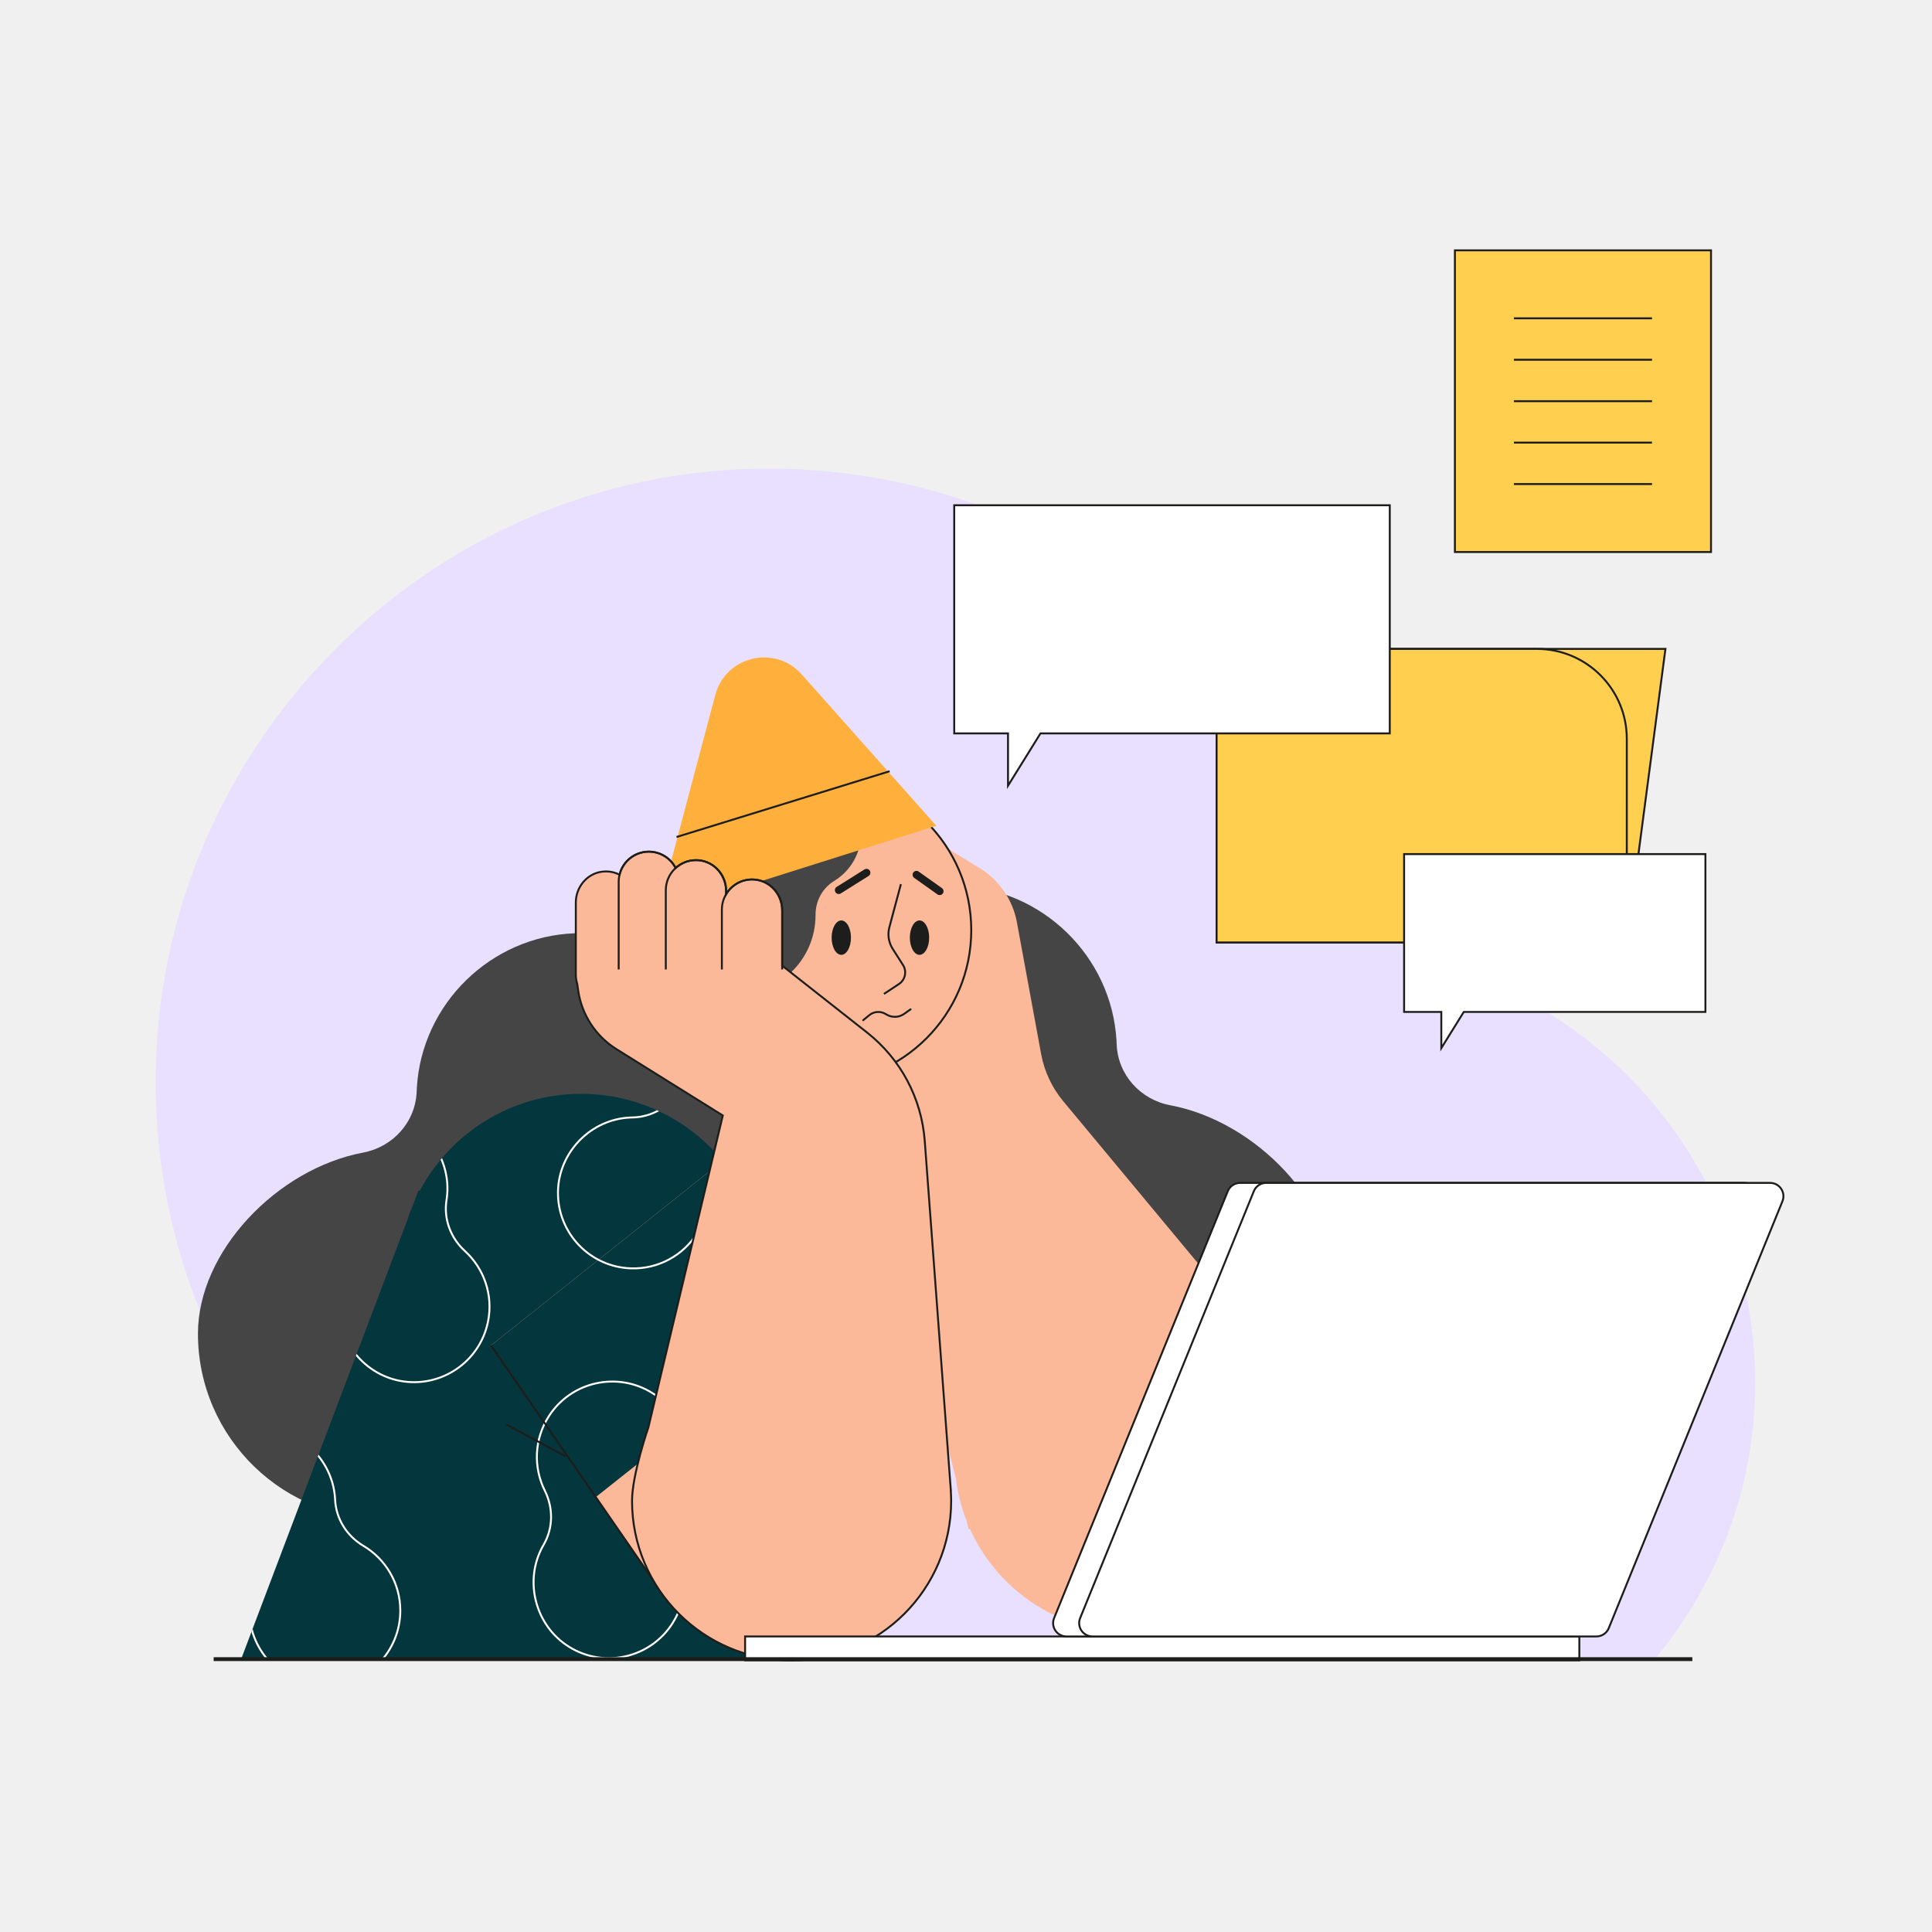
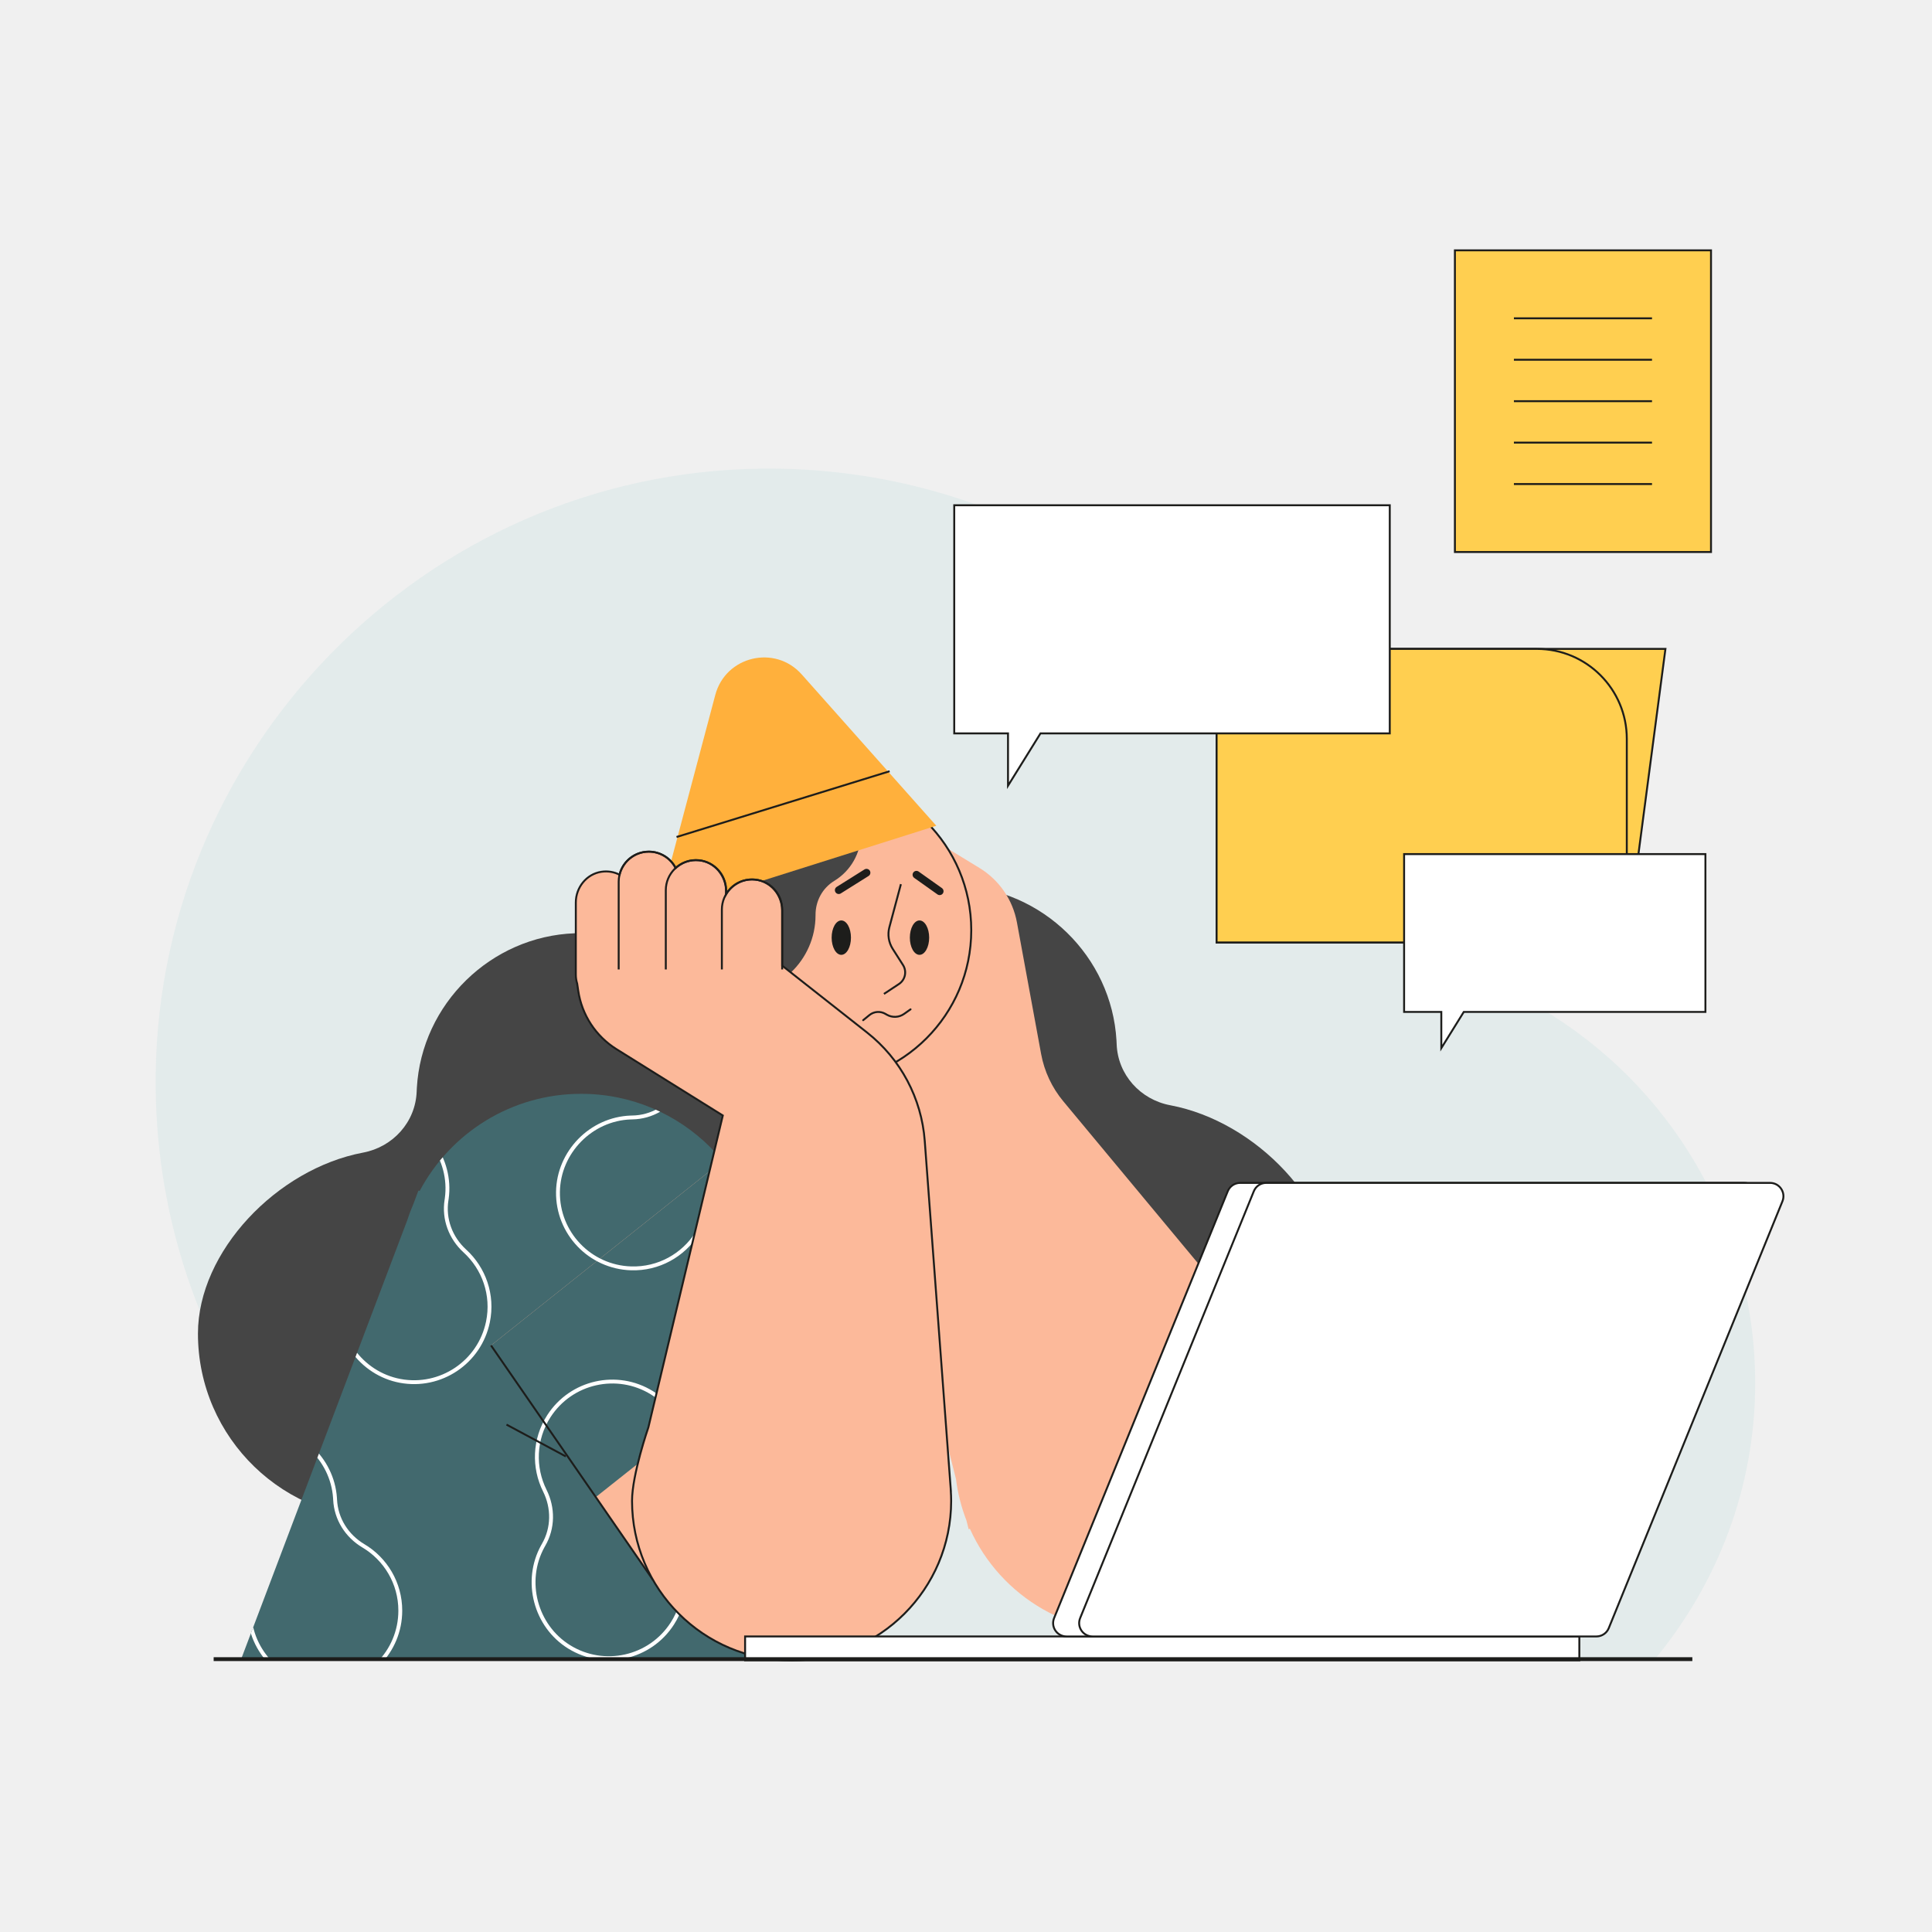
<svg xmlns="http://www.w3.org/2000/svg" xmlns:xlink="http://www.w3.org/1999/xlink" version="1.1" x="0px" y="0px" viewBox="0 0 500 500" style="enable-background:new 0 0 500 500;" xml:space="preserve">
  <g id="BACKGROUND">
</g>
  <g id="OBJECTS">
-     <path style="fill:#E8E0FE;" d="M253.257,429.077c0.257-0.094,0.516-0.182,0.772-0.276c0.075,0.093,0.154,0.183,0.23,0.276h174.279   c16.007-19.459,25.704-44.246,25.704-71.054c0-41.47-22.416-77.701-55.792-97.244c-25.916-15.175-47.817-36.388-63.231-62.162   c-27.995-46.811-79.421-77.993-138.083-77.336c-87.393,0.979-158.026,73.467-156.844,160.857   c0.914,67.601,44.103,124.991,104.329,146.939H253.257z" />
+     <path style="fill:#e3ebeb;" d="M253.257,429.077c0.257-0.094,0.516-0.182,0.772-0.276c0.075,0.093,0.154,0.183,0.23,0.276h174.279   c16.007-19.459,25.704-44.246,25.704-71.054c0-41.47-22.416-77.701-55.792-97.244c-25.916-15.175-47.817-36.388-63.231-62.162   c-27.995-46.811-79.421-77.993-138.083-77.336c-87.393,0.979-158.026,73.467-156.844,160.857   c0.914,67.601,44.103,124.991,104.329,146.939H253.257z" />
    <g>
      <g>
        <polygon style="fill:#FFCF50;stroke:#1D1D1B;stroke-width:0.5;stroke-miterlimit:10;" points="421.014,243.906 314.858,243.906      314.858,167.936 431.014,167.936    " />
        <path style="fill:#FFCF50;stroke:#1D1D1B;stroke-width:0.5;stroke-miterlimit:10;" d="M421.014,243.906H314.858v-75.97h82.887     c12.851,0,23.27,10.418,23.27,23.27V243.906z" />
      </g>
      <g>
        <rect x="376.529" y="64.787" style="fill:#FFCF50;stroke:#1D1D1B;stroke-width:0.5;stroke-miterlimit:10;" width="66.279" height="78.075" />
        <g>
          <line style="fill:none;stroke:#1D1D1B;stroke-width:0.5;stroke-miterlimit:10;" x1="391.796" y1="82.378" x2="427.54" y2="82.378" />
          <line style="fill:none;stroke:#1D1D1B;stroke-width:0.5;stroke-miterlimit:10;" x1="391.796" y1="93.102" x2="427.54" y2="93.102" />
          <line style="fill:none;stroke:#1D1D1B;stroke-width:0.5;stroke-miterlimit:10;" x1="391.796" y1="103.825" x2="427.54" y2="103.825" />
          <line style="fill:none;stroke:#1D1D1B;stroke-width:0.5;stroke-miterlimit:10;" x1="391.796" y1="114.548" x2="427.54" y2="114.548" />
          <line style="fill:none;stroke:#1D1D1B;stroke-width:0.5;stroke-miterlimit:10;" x1="391.796" y1="125.272" x2="427.54" y2="125.272" />
        </g>
      </g>
    </g>
    <g>
      <polygon style="fill:#FFFFFF;stroke:#1D1D1B;stroke-width:0.5;stroke-miterlimit:10;" points="359.671,130.761 246.956,130.761     246.956,189.803 260.872,189.803 260.872,203.34 269.275,189.803 359.671,189.803   " />
      <polygon style="fill:#FFFFFF;stroke:#1D1D1B;stroke-width:0.5;stroke-miterlimit:10;" points="441.362,221.043 363.381,221.043     363.381,261.889 373.009,261.889 373.009,271.255 378.822,261.889 441.362,261.889   " />
    </g>
    <g>
      <g>
        <path style="fill:#454545;" d="M148.786,241.529c-21.767,0.785-39.656,18.273-40.908,40.018     c-0.018,0.312-0.033,0.623-0.044,0.933c-0.286,7.889-6.111,14.351-13.869,15.812c-22.265,4.194-42.736,25.584-42.736,46.851     c0,27.055,22.421,48.873,49.696,47.887c24.349-0.88,44.404-20.299,46.032-44.609c0.537-8.018-0.915-15.641-3.889-22.446     c2.37,0.41,4.804,0.635,7.291,0.635c23.502,0,42.554-19.052,42.554-42.554C192.914,260.031,173.006,240.656,148.786,241.529z" />
        <path style="fill:#454545;" d="M248.039,229.274c21.766,0.785,39.656,18.273,40.908,40.018c0.018,0.312,0.033,0.623,0.044,0.933     c0.286,7.889,6.111,14.351,13.869,15.812c22.265,4.194,42.736,25.584,42.736,46.851c0,27.055-22.421,48.873-49.696,47.887     c-24.349-0.88-44.404-20.299-46.032-44.609c-0.537-8.018,0.915-15.641,3.889-22.446c-2.37,0.41-4.804,0.635-7.291,0.635     c-23.502,0-42.554-19.052-42.554-42.554C203.91,247.775,223.819,228.401,248.039,229.274z" />
      </g>
      <g>
-         <path style="fill:#03363d;" d="M197.71,330.389c0-26.128-21.181-47.31-47.31-47.31c-18.117,0-33.849,10.189-41.797,25.144     l-0.31-0.107l-1.298,3.445c-0.615,1.416-1.162,2.867-1.639,4.35L62.404,429.383h134.809l-0.316-90.286     C197.423,336.273,197.71,333.366,197.71,330.389z" />
+         <path style="fill:#42696e;" d="M197.71,330.389c0-26.128-21.181-47.31-47.31-47.31c-18.117,0-33.849,10.189-41.797,25.144     l-0.31-0.107l-1.298,3.445c-0.615,1.416-1.162,2.867-1.639,4.35L62.404,429.383h134.809l-0.316-90.286     C197.423,336.273,197.71,333.366,197.71,330.389z" />
        <polygon style="fill:#fcb99a;" points="127.071,348.192 187.062,300.394 233.64,358.678 169.016,408.914    " />
-         <polygon style="fill:#03363d;" points="154.188,387.448 216.883,337.71 187.062,300.394 127.071,348.192    " />
+         <polygon style="fill:#42696e;" points="154.188,387.448 216.883,337.71 187.062,300.394 127.071,348.192    " />
        <g>
          <defs>
            <path id="SVGID_1_" d="M216.883,337.71l-29.821-37.316l-0.048,0.038c-8.676-10.591-21.854-17.352-36.613-17.352       c-18.117,0-33.849,10.189-41.797,25.144l-0.31-0.107l-1.298,3.445c-0.615,1.416-1.162,2.867-1.639,4.35L62.404,429.383h134.809       l-0.344-75.795L216.883,337.71z" />
          </defs>
          <clipPath id="SVGID_00000058591320475221574210000016696080107301965711_">
            <use xlink:href="#SVGID_1_" style="overflow:visible;" />
          </clipPath>
          <g style="clip-path:url(#SVGID_00000058591320475221574210000016696080107301965711_);">
-             <path style="fill:none;stroke:#FFFFFF;stroke-width:0.5;stroke-miterlimit:10;" d="M86.723,388.091       c-0.006-0.136-0.014-0.272-0.023-0.408c-0.695-10.272-9.551-18.396-19.845-18.211c-10.622,0.191-19.174,8.861-19.174,19.529       c0,7.138,3.832,13.371,9.551,16.772c4.297,2.555,7.088,6.974,7.321,11.967c0.006,0.136,0.014,0.272,0.023,0.408       c0.695,10.272,9.55,18.396,19.845,18.211c10.622-0.191,19.174-8.861,19.174-19.529c0-7.138-3.832-13.371-9.551-16.772       C89.748,397.503,86.957,393.084,86.723,388.091z" />
-             <path style="fill:none;stroke:#FFFFFF;stroke-width:0.5;stroke-miterlimit:10;" d="M115.56,310.562       c0.021-0.134,0.041-0.269,0.06-0.405c1.394-10.201-5.639-19.946-15.758-21.844c-10.442-1.959-20.569,4.806-22.724,15.254       c-1.442,6.991,1.053,13.87,5.967,18.355c3.692,3.37,5.533,8.262,4.753,13.199c-0.021,0.134-0.041,0.269-0.06,0.405       c-1.394,10.201,5.638,19.946,15.758,21.844c10.442,1.959,20.569-4.806,22.723-15.254c1.442-6.991-1.053-13.87-5.967-18.355       C116.621,320.392,114.78,315.5,115.56,310.562z" />
-             <path style="fill:none;stroke:#FFFFFF;stroke-width:0.5;stroke-miterlimit:10;" d="M175.366,386.875       c0.068-0.118,0.135-0.236,0.201-0.356c4.976-9.014,1.926-20.638-6.829-26.054c-9.035-5.589-20.919-2.928-26.693,6.042       c-3.864,6.002-4.015,13.318-1.047,19.272c2.23,4.474,2.185,9.701-0.321,14.026c-0.068,0.118-0.135,0.236-0.201,0.356       c-4.976,9.014-1.926,20.638,6.829,26.054c9.035,5.589,20.919,2.928,26.693-6.042c3.864-6.002,4.015-13.318,1.047-19.272       C172.815,396.427,172.86,391.2,175.366,386.875z" />
-             <path style="fill:none;stroke:#FFFFFF;stroke-width:0.5;stroke-miterlimit:10;" d="M192.574,312.291       c0.136-0.002,0.272-0.006,0.409-0.01c10.289-0.371,18.687-8.967,18.827-19.262c0.144-10.623-8.253-19.444-18.915-19.78       c-7.135-0.225-13.486,3.41-17.064,9.018c-2.689,4.214-7.194,6.865-12.192,6.941c-0.136,0.002-0.272,0.006-0.409,0.01       c-10.289,0.371-18.687,8.967-18.827,19.262c-0.144,10.623,8.253,19.444,18.915,19.78c7.135,0.225,13.486-3.41,17.064-9.018       C183.071,315.018,187.576,312.367,192.574,312.291z" />
+             <path style="fill:none;stroke:#FFFFFF;stroke-width:1;stroke-miterlimit:10;" d="M86.723,388.091       c-0.006-0.136-0.014-0.272-0.023-0.408c-0.695-10.272-9.551-18.396-19.845-18.211c-10.622,0.191-19.174,8.861-19.174,19.529       c0,7.138,3.832,13.371,9.551,16.772c4.297,2.555,7.088,6.974,7.321,11.967c0.006,0.136,0.014,0.272,0.023,0.408       c0.695,10.272,9.55,18.396,19.845,18.211c10.622-0.191,19.174-8.861,19.174-19.529c0-7.138-3.832-13.371-9.551-16.772       C89.748,397.503,86.957,393.084,86.723,388.091z" />
+             <path style="fill:none;stroke:#FFFFFF;stroke-width:1;stroke-miterlimit:10;" d="M115.56,310.562       c0.021-0.134,0.041-0.269,0.06-0.405c1.394-10.201-5.639-19.946-15.758-21.844c-10.442-1.959-20.569,4.806-22.724,15.254       c-1.442,6.991,1.053,13.87,5.967,18.355c3.692,3.37,5.533,8.262,4.753,13.199c-0.021,0.134-0.041,0.269-0.06,0.405       c-1.394,10.201,5.638,19.946,15.758,21.844c10.442,1.959,20.569-4.806,22.723-15.254c1.442-6.991-1.053-13.87-5.967-18.355       C116.621,320.392,114.78,315.5,115.56,310.562z" />
+             <path style="fill:none;stroke:#FFFFFF;stroke-width:1;stroke-miterlimit:10;" d="M175.366,386.875       c0.068-0.118,0.135-0.236,0.201-0.356c4.976-9.014,1.926-20.638-6.829-26.054c-9.035-5.589-20.919-2.928-26.693,6.042       c-3.864,6.002-4.015,13.318-1.047,19.272c2.23,4.474,2.185,9.701-0.321,14.026c-0.068,0.118-0.135,0.236-0.201,0.356       c-4.976,9.014-1.926,20.638,6.829,26.054c9.035,5.589,20.919,2.928,26.693-6.042c3.864-6.002,4.015-13.318,1.047-19.272       C172.815,396.427,172.86,391.2,175.366,386.875z" />
+             <path style="fill:none;stroke:#FFFFFF;stroke-width:1;stroke-miterlimit:10;" d="M192.574,312.291       c0.136-0.002,0.272-0.006,0.409-0.01c10.289-0.371,18.687-8.967,18.827-19.262c0.144-10.623-8.253-19.444-18.915-19.78       c-7.135-0.225-13.486,3.41-17.064,9.018c-2.689,4.214-7.194,6.865-12.192,6.941c-0.136,0.002-0.272,0.006-0.409,0.01       c-10.289,0.371-18.687,8.967-18.827,19.262c-0.144,10.623,8.253,19.444,18.915,19.78c7.135,0.225,13.486-3.41,17.064-9.018       C183.071,315.018,187.576,312.367,192.574,312.291z" />
          </g>
        </g>
        <g>
          <line style="fill:none;stroke:#1D1D1B;stroke-width:0.5;stroke-miterlimit:10;" x1="127.071" y1="348.192" x2="169.016" y2="408.914" />
          <line style="fill:none;stroke:#1D1D1B;stroke-width:0.5;stroke-miterlimit:10;" x1="131.083" y1="368.686" x2="146.436" y2="376.925" />
        </g>
      </g>
      <path style="fill:#fcb99a;" d="M329.624,351.215l0.407-0.23l-54.866-65.99c-2.927-3.521-4.899-7.735-5.727-12.238l-6.258-34.045    c-1.076-5.851-4.591-10.968-9.668-14.069l-17.084-10.438l-13.06,73.405l24.036,95.142c0.474,3.769,1.404,7.368,2.717,10.756    l0.576,2.282l0.303-0.171c7.932,17.734,26.753,29.002,47.03,26.46c24.847-3.115,42.465-25.783,39.35-50.63    C336.436,363.911,333.683,357.045,329.624,351.215z" />
      <g>
        <circle style="fill:#fcb99a;stroke:#1D1D1B;stroke-width:0.5;stroke-miterlimit:10;" cx="211.773" cy="240.729" r="39.587" />
        <path style="fill:#454545;" d="M222.825,215.522c-0.082-7.519-6.175-13.846-13.686-14.195     c-8.249-0.383-15.056,6.191-15.056,14.356c0,0.364,0.028,0.72,0.054,1.077c-1.139-0.197-2.304-0.321-3.5-0.321     c-11.644,0-21.011,9.744-20.394,21.522c0.54,10.309,8.985,18.754,19.294,19.294c11.779,0.618,21.523-8.75,21.523-20.394     c0-0.024,0-0.048,0-0.072c-0.013-3.612,1.779-6.95,4.864-8.829C220.105,225.413,222.882,220.79,222.825,215.522z" />
        <g>
          <path style="fill:none;stroke:#1D1D1B;stroke-width:0.5;stroke-miterlimit:10;" d="M233.152,228.82      c-0.085,0.256-1.9,7.072-2.984,11.147c-0.508,1.912-0.191,3.946,0.873,5.614l2.655,4.164c1.052,1.649,0.586,3.837-1.046,4.916      l-3.887,2.568" />
          <ellipse style="fill:#1D1D1B;" cx="217.728" cy="242.66" rx="2.5" ry="4.451" />
          <ellipse style="fill:#1D1D1B;" cx="237.968" cy="242.66" rx="2.5" ry="4.451" />
          <line style="fill:#FFFFFF;stroke:#1D1D1B;stroke-width:2;stroke-linecap:round;stroke-miterlimit:10;" x1="217.068" y1="230.37" x2="224.255" y2="225.857" />
          <line style="fill:none;stroke:#1D1D1B;stroke-width:2;stroke-linecap:round;stroke-miterlimit:10;" x1="237.176" y1="226.382" x2="243.187" y2="230.651" />
          <path style="fill:none;stroke:#1D1D1B;stroke-width:0.5;stroke-linecap:round;stroke-miterlimit:10;" d="M223.387,264.025      l1.611-1.315c1.171-0.956,2.812-1.088,4.121-0.332l0.39,0.225c1.404,0.81,3.15,0.729,4.473-0.207l1.668-1.18" />
        </g>
        <g>
          <path style="fill:#FFB03C;" d="M242.315,213.704l-72.265,22.842l15.065-56.696c2.67-10.05,15.449-13.09,22.359-5.32      L242.315,213.704z" />
          <line style="fill:none;stroke:#1D1D1B;stroke-width:0.5;stroke-miterlimit:10;" x1="175.085" y1="216.617" x2="230.234" y2="199.596" />
        </g>
      </g>
      <g>
        <path style="fill:#fcb99a;stroke:#1D1D1B;stroke-width:0.5;stroke-miterlimit:10;" d="M246.062,385.743l0.015,0.003     l-6.757-90.504c-0.822-11.013-6.23-21.175-14.906-28.009l-21.988-17.32V235.66c0-4.029-2.946-7.588-6.952-8.014     c-3.207-0.341-6.064,1.269-7.558,3.783v-0.744c0-4.077-3.008-7.674-7.067-8.049c-2.316-0.214-4.438,0.593-5.992,2.013     c-1.295-2.517-3.913-4.242-6.938-4.242l0,0c-3.676,0-6.75,2.545-7.577,5.966c-1.389-0.704-3.011-1.016-4.728-0.752     c-3.846,0.591-6.594,4.064-6.594,7.955v18.655c0,0.81,0.124,1.592,0.353,2.326l0.27,1.836c0.92,6.254,4.542,11.788,9.906,15.134     l27.514,17.161l-19.265,80.719c0,0-4.227,12.191-4.227,19.021c0,22.806,18.488,41.294,41.294,41.294s41.294-18.488,41.294-41.294     C246.158,387.526,246.119,386.632,246.062,385.743z" />
        <g>
          <path style="fill:none;stroke:#1D1D1B;stroke-width:0.5;stroke-miterlimit:10;" d="M160.115,250.89V228.21      c0-4.31,3.494-7.804,7.804-7.804l0,0c3.025,0,5.649,1.722,6.944,4.239" />
          <path style="fill:none;stroke:#1D1D1B;stroke-width:0.5;stroke-miterlimit:10;" d="M172.308,250.89v-20.485      c0-4.31,3.494-7.804,7.804-7.804l0,0c4.31,0,7.804,3.494,7.804,7.804v1.023" />
          <path style="fill:none;stroke:#1D1D1B;stroke-width:0.5;stroke-miterlimit:10;" d="M186.818,250.89v-15.485      c0-4.31,3.494-7.804,7.804-7.804l0,0c4.31,0,7.804,3.494,7.804,7.804v15.485" />
        </g>
      </g>
    </g>
    <g>
      <rect x="192.831" y="423.511" style="fill:#FFFFFF;stroke:#1D1D1B;stroke-width:0.5;stroke-miterlimit:10;" width="215.901" height="6.178" />
      <path style="fill:#FFFFFF;stroke:#1D1D1B;stroke-width:0.5;stroke-miterlimit:10;" d="M406.41,423.511H275.998    c-2.451,0-4.121-2.483-3.197-4.753l44.948-110.476c0.529-1.301,1.793-2.151,3.197-2.151h130.411c2.451,0,4.121,2.483,3.197,4.753    L409.607,421.36C409.078,422.66,407.814,423.511,406.41,423.511z" />
      <path style="fill:#FFFFFF;stroke:#1D1D1B;stroke-width:0.5;stroke-miterlimit:10;" d="M413.15,423.511H282.739    c-2.451,0-4.121-2.483-3.197-4.753l44.948-110.476c0.529-1.301,1.793-2.151,3.197-2.151h130.411c2.451,0,4.121,2.483,3.197,4.753    L416.347,421.36C415.818,422.66,414.554,423.511,413.15,423.511z" />
    </g>
    <line style="fill:none;stroke:#1D1D1B;stroke-miterlimit:10;" x1="55.294" y1="429.383" x2="437.977" y2="429.383" />
  </g>
</svg>
